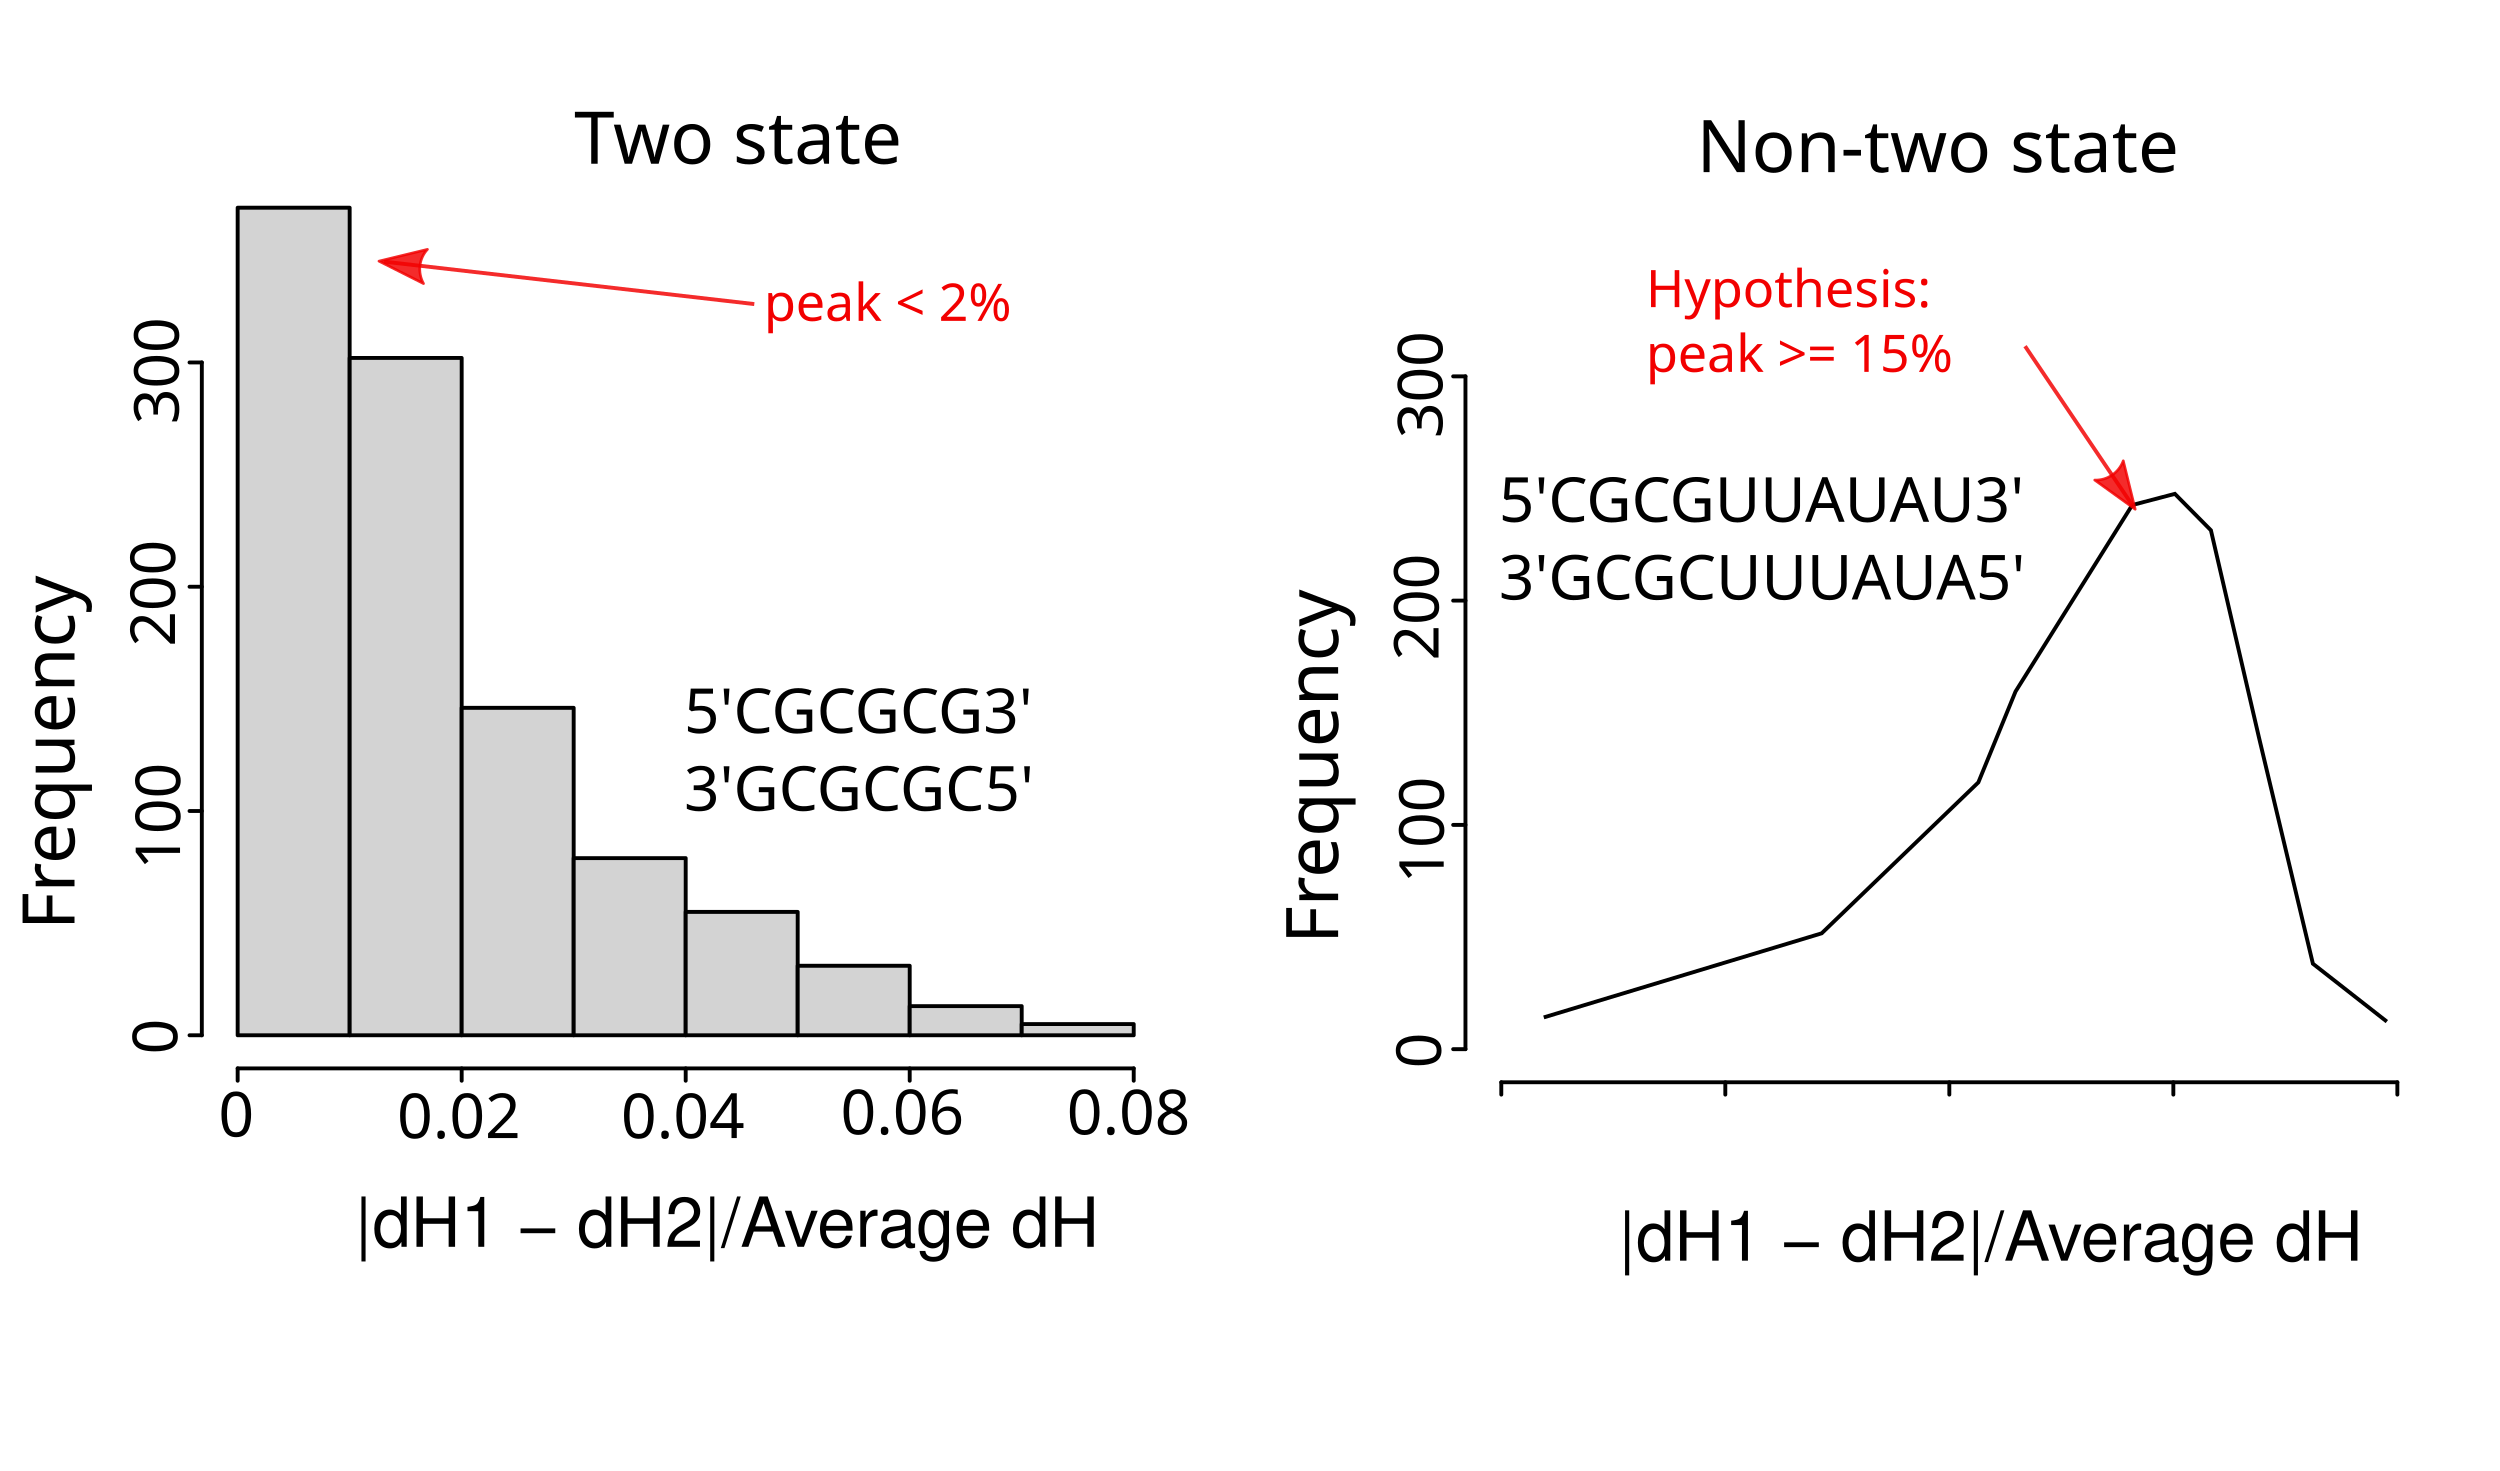
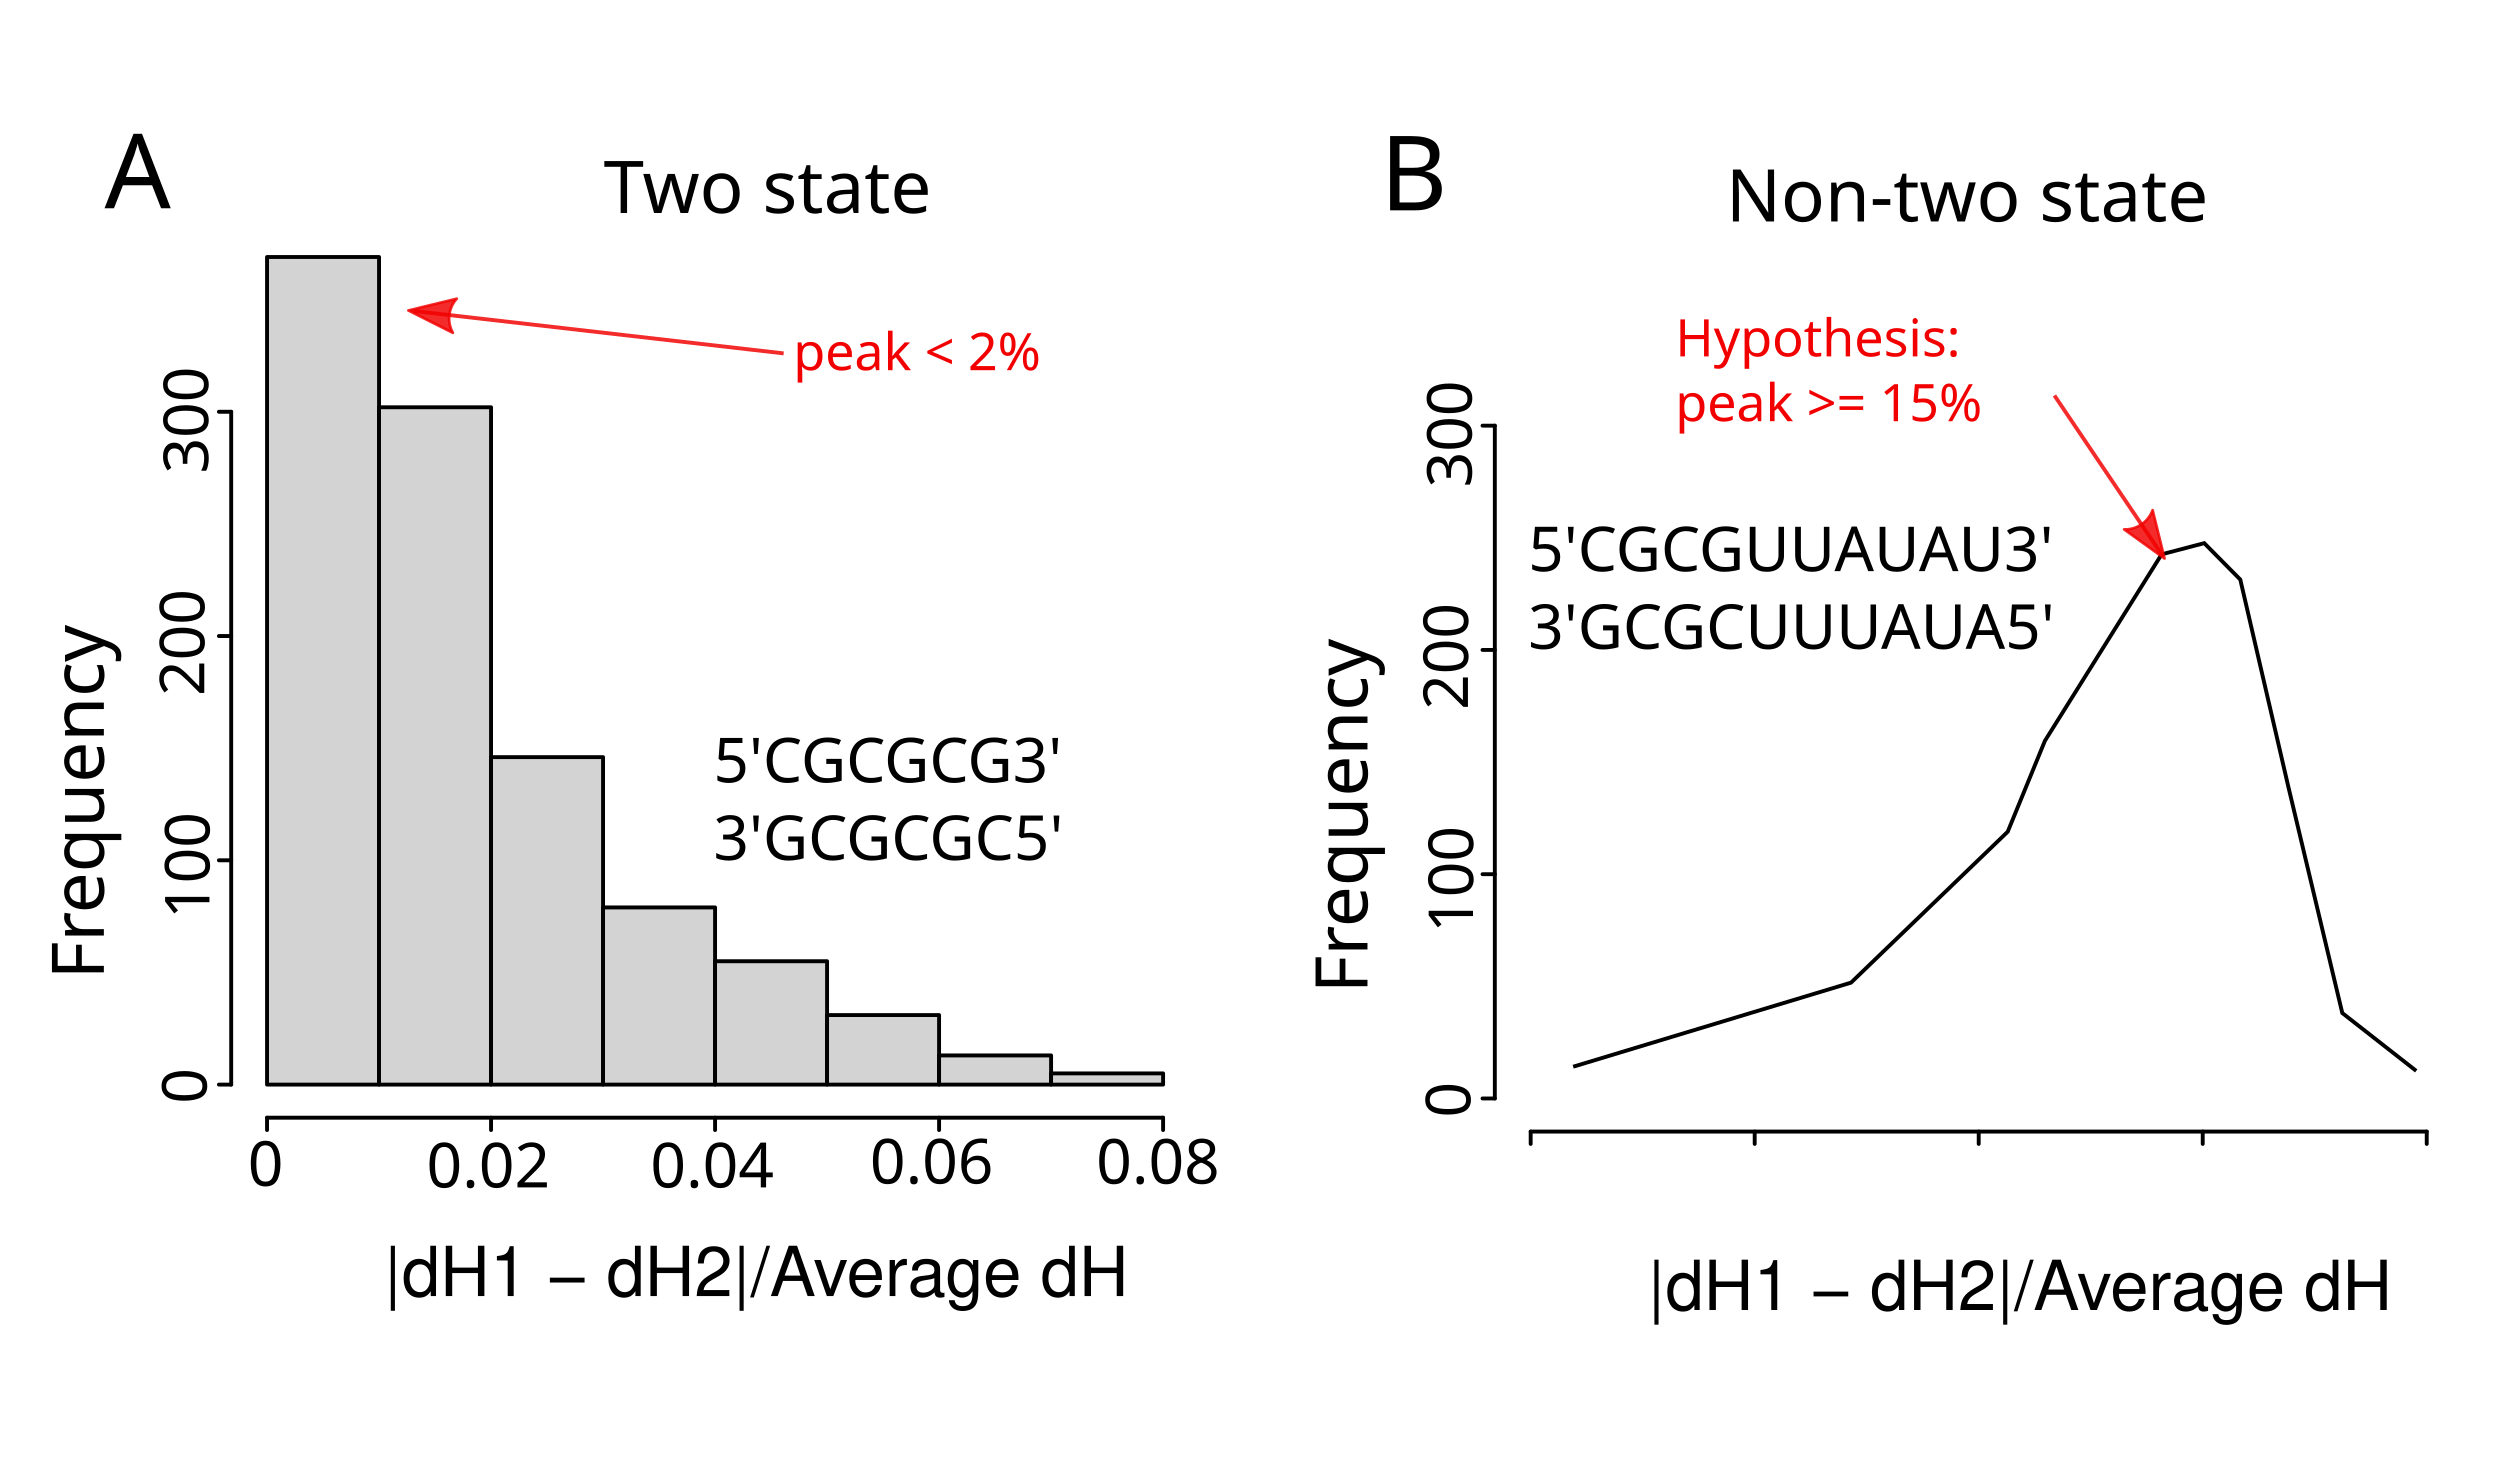
<svg xmlns="http://www.w3.org/2000/svg" width="170mm" height="100mm" viewBox="0 0 170 100" version="1.1" id="svg16370">
  <defs id="defs16367">
    <marker style="overflow:visible" id="Arrow2Lend" refX="0" refY="0" orient="auto">
      <path transform="matrix(-1.1,0,0,-1.1,-1.1,0)" d="M 8.719,4.034 -2.207,0.016 8.719,-4.002 c -1.745,2.372 -1.735,5.617 -6e-7,8.035 z" style="fill:context-stroke;fill-rule:evenodd;stroke:context-stroke;stroke-width:0.625;stroke-linejoin:round" id="path81097" />
    </marker>
    <rect x="-37.668" y="954.35" width="0" height="49.276" id="rect23391" />
    <clipPath clipPathUnits="userSpaceOnUse" id="clipPath3364">
      <path d="M 216,216 H 432 V 432 H 216 Z" id="path3362" />
    </clipPath>
    <marker style="overflow:visible" id="Arrow2Lend-6" refX="0" refY="0" orient="auto">
      <path transform="matrix(-1.1,0,0,-1.1,-1.1,0)" d="M 8.719,4.034 -2.207,0.016 8.719,-4.002 c -1.745,2.372 -1.735,5.617 -6e-7,8.035 z" style="fill:context-stroke;fill-rule:evenodd;stroke:context-stroke;stroke-width:0.625;stroke-linejoin:round" id="path81097-9" />
    </marker>
  </defs>
  <g id="layer1">
-     <text style="font-variant:normal;font-weight:normal;font-size:4.68px;font-family:Helvetica;-inkscape-font-specification:Helvetica;writing-mode:lr-tb;fill:#000000;fill-opacity:1;fill-rule:nonzero;stroke:none;stroke-width:0.78" id="text3372" x="24.108" y="84.782">
-       <tspan x="24.108 25.325 27.927 31.306 33.909 35.21 37.943 39.244 41.847 45.226 47.828 49.045 50.346 53.281 55.504 58.106 59.618 62.22 64.823 67.425 68.726 71.328" y="84.782" id="tspan3370" style="stroke-width:0.78">|dH1 − dH2|/Average dH</tspan>
+     <text style="font-variant:normal;font-weight:normal;font-size:4.68px;font-family:Helvetica;-inkscape-font-specification:Helvetica;writing-mode:lr-tb;fill:#000000;fill-opacity:1;fill-rule:nonzero;stroke:none;stroke-width:0.78" id="text3372" x="26.106" y="88.135">
+       <tspan x="26.106 27.322 29.925 33.304 35.906 37.207 39.941 41.242 43.844 47.223 49.826 51.043 52.344 55.278 57.502 60.104 61.616 64.218 66.82 69.422 70.724 73.326" y="88.135" id="tspan3370" style="stroke-width:0.78">|dH1 − dH2|/Average dH</tspan>
    </text>
-     <path d="M 16.161,72.65 H 77.093" style="fill:none;stroke:#000000;stroke-width:0.265;stroke-linecap:round;stroke-linejoin:round;stroke-miterlimit:10;stroke-dasharray:none;stroke-opacity:1" id="path3380" />
-     <path d="m 16.161,72.65 v 0.84" style="fill:none;stroke:#000000;stroke-width:0.265;stroke-linecap:round;stroke-linejoin:round;stroke-miterlimit:10;stroke-dasharray:none;stroke-opacity:1" id="path3382" />
-     <path d="m 31.394,72.65 v 0.84" style="fill:none;stroke:#000000;stroke-width:0.265;stroke-linecap:round;stroke-linejoin:round;stroke-miterlimit:10;stroke-dasharray:none;stroke-opacity:1" id="path3384" />
-     <path d="m 46.627,72.65 v 0.84" style="fill:none;stroke:#000000;stroke-width:0.265;stroke-linecap:round;stroke-linejoin:round;stroke-miterlimit:10;stroke-dasharray:none;stroke-opacity:1" id="path3386" />
-     <path d="m 61.86,72.65 v 0.84" style="fill:none;stroke:#000000;stroke-width:0.265;stroke-linecap:round;stroke-linejoin:round;stroke-miterlimit:10;stroke-dasharray:none;stroke-opacity:1" id="path3388" />
-     <path d="m 77.093,72.65 v 0.84" style="fill:none;stroke:#000000;stroke-width:0.265;stroke-linecap:round;stroke-linejoin:round;stroke-miterlimit:10;stroke-dasharray:none;stroke-opacity:1" id="path3390" />
-     <path d="M 13.724,70.399 V 24.647" style="fill:none;stroke:#000000;stroke-width:0.265;stroke-linecap:round;stroke-linejoin:round;stroke-miterlimit:10;stroke-dasharray:none;stroke-opacity:1" id="path3412" />
-     <path d="M 13.724,70.399 H 12.888" style="fill:none;stroke:#000000;stroke-width:0.265;stroke-linecap:round;stroke-linejoin:round;stroke-miterlimit:10;stroke-dasharray:none;stroke-opacity:1" id="path3414" />
-     <path d="M 13.724,55.148 H 12.888" style="fill:none;stroke:#000000;stroke-width:0.265;stroke-linecap:round;stroke-linejoin:round;stroke-miterlimit:10;stroke-dasharray:none;stroke-opacity:1" id="path3416" />
-     <path d="M 13.724,39.898 H 12.888" style="fill:none;stroke:#000000;stroke-width:0.265;stroke-linecap:round;stroke-linejoin:round;stroke-miterlimit:10;stroke-dasharray:none;stroke-opacity:1" id="path3418" />
-     <path d="M 13.724,24.647 H 12.888" style="fill:none;stroke:#000000;stroke-width:0.265;stroke-linecap:round;stroke-linejoin:round;stroke-miterlimit:10;stroke-dasharray:none;stroke-opacity:1" id="path3420" />
-     <path d="m 16.161,70.399 h 7.616 v -56.275 h -7.616 z" style="fill:#d3d3d3;fill-opacity:1;fill-rule:nonzero;stroke:#000000;stroke-width:0.265;stroke-linecap:round;stroke-linejoin:round;stroke-miterlimit:10;stroke-dasharray:none;stroke-opacity:1" id="path3446" />
-     <path d="m 23.778,70.399 h 7.616 v -46.059 h -7.616 z" style="fill:#d3d3d3;fill-opacity:1;fill-rule:nonzero;stroke:#000000;stroke-width:0.265;stroke-linecap:round;stroke-linejoin:round;stroke-miterlimit:10;stroke-dasharray:none;stroke-opacity:1" id="path3448" />
-     <path d="m 31.394,70.399 h 7.616 v -22.267 h -7.616 z" style="fill:#d3d3d3;fill-opacity:1;fill-rule:nonzero;stroke:#000000;stroke-width:0.265;stroke-linecap:round;stroke-linejoin:round;stroke-miterlimit:10;stroke-dasharray:none;stroke-opacity:1" id="path3450" />
-     <path d="m 39.011,70.399 h 7.616 v -12.047 h -7.616 z" style="fill:#d3d3d3;fill-opacity:1;fill-rule:nonzero;stroke:#000000;stroke-width:0.265;stroke-linecap:round;stroke-linejoin:round;stroke-miterlimit:10;stroke-dasharray:none;stroke-opacity:1" id="path3452" />
-     <path d="m 46.627,70.399 h 7.616 v -8.389 h -7.616 z" style="fill:#d3d3d3;fill-opacity:1;fill-rule:nonzero;stroke:#000000;stroke-width:0.265;stroke-linecap:round;stroke-linejoin:round;stroke-miterlimit:10;stroke-dasharray:none;stroke-opacity:1" id="path3454" />
-     <path d="m 54.244,70.399 h 7.616 v -4.727 h -7.616 z" style="fill:#d3d3d3;fill-opacity:1;fill-rule:nonzero;stroke:#000000;stroke-width:0.265;stroke-linecap:round;stroke-linejoin:round;stroke-miterlimit:10;stroke-dasharray:none;stroke-opacity:1" id="path3456" />
-     <path d="m 61.86,70.399 h 7.616 v -1.983 h -7.616 z" style="fill:#d3d3d3;fill-opacity:1;fill-rule:nonzero;stroke:#000000;stroke-width:0.265;stroke-linecap:round;stroke-linejoin:round;stroke-miterlimit:10;stroke-dasharray:none;stroke-opacity:1" id="path3458" />
-     <path d="m 69.477,70.399 h 7.616 v -0.762 h -7.616 z" style="fill:#d3d3d3;fill-opacity:1;fill-rule:nonzero;stroke:#000000;stroke-width:0.265;stroke-linecap:round;stroke-linejoin:round;stroke-miterlimit:10;stroke-dasharray:none;stroke-opacity:1" id="path3460" />
-     <text xml:space="preserve" style="font-size:4.939px;line-height:1.25;font-family:sans-serif;-inkscape-font-specification:'sans-serif, Normal';letter-spacing:0px;word-spacing:0px;writing-mode:lr-tb;stroke-width:0.265" x="-63.249" y="5.064" id="text20791" transform="rotate(-90)">
-       <tspan id="tspan20789" style="font-size:4.939px;stroke-width:0.265" x="-63.249" y="5.064">Frequency</tspan>
+     <path d="M 18.159,76.003 H 79.091" style="fill:none;stroke:#000000;stroke-width:0.265;stroke-linecap:round;stroke-linejoin:round;stroke-miterlimit:10;stroke-dasharray:none;stroke-opacity:1" id="path3380" />
+     <path d="m 18.159,76.003 v 0.84" style="fill:none;stroke:#000000;stroke-width:0.265;stroke-linecap:round;stroke-linejoin:round;stroke-miterlimit:10;stroke-dasharray:none;stroke-opacity:1" id="path3382" />
+     <path d="m 33.392,76.003 v 0.84" style="fill:none;stroke:#000000;stroke-width:0.265;stroke-linecap:round;stroke-linejoin:round;stroke-miterlimit:10;stroke-dasharray:none;stroke-opacity:1" id="path3384" />
+     <path d="m 48.625,76.003 v 0.84" style="fill:none;stroke:#000000;stroke-width:0.265;stroke-linecap:round;stroke-linejoin:round;stroke-miterlimit:10;stroke-dasharray:none;stroke-opacity:1" id="path3386" />
+     <path d="m 63.858,76.003 v 0.84" style="fill:none;stroke:#000000;stroke-width:0.265;stroke-linecap:round;stroke-linejoin:round;stroke-miterlimit:10;stroke-dasharray:none;stroke-opacity:1" id="path3388" />
+     <path d="m 79.091,76.003 v 0.84" style="fill:none;stroke:#000000;stroke-width:0.265;stroke-linecap:round;stroke-linejoin:round;stroke-miterlimit:10;stroke-dasharray:none;stroke-opacity:1" id="path3390" />
+     <path d="M 15.721,73.752 V 28" style="fill:none;stroke:#000000;stroke-width:0.265;stroke-linecap:round;stroke-linejoin:round;stroke-miterlimit:10;stroke-dasharray:none;stroke-opacity:1" id="path3412" />
+     <path d="M 15.721,73.752 H 14.885" style="fill:none;stroke:#000000;stroke-width:0.265;stroke-linecap:round;stroke-linejoin:round;stroke-miterlimit:10;stroke-dasharray:none;stroke-opacity:1" id="path3414" />
+     <path d="M 15.721,58.501 H 14.885" style="fill:none;stroke:#000000;stroke-width:0.265;stroke-linecap:round;stroke-linejoin:round;stroke-miterlimit:10;stroke-dasharray:none;stroke-opacity:1" id="path3416" />
+     <path d="M 15.721,43.251 H 14.885" style="fill:none;stroke:#000000;stroke-width:0.265;stroke-linecap:round;stroke-linejoin:round;stroke-miterlimit:10;stroke-dasharray:none;stroke-opacity:1" id="path3418" />
+     <path d="M 15.721,28 H 14.885" style="fill:none;stroke:#000000;stroke-width:0.265;stroke-linecap:round;stroke-linejoin:round;stroke-miterlimit:10;stroke-dasharray:none;stroke-opacity:1" id="path3420" />
+     <path d="m 18.159,73.752 h 7.616 V 17.477 h -7.616 z" style="fill:#d3d3d3;fill-opacity:1;fill-rule:nonzero;stroke:#000000;stroke-width:0.265;stroke-linecap:round;stroke-linejoin:round;stroke-miterlimit:10;stroke-dasharray:none;stroke-opacity:1" id="path3446" />
+     <path d="m 25.775,73.752 h 7.616 V 27.693 h -7.616 z" style="fill:#d3d3d3;fill-opacity:1;fill-rule:nonzero;stroke:#000000;stroke-width:0.265;stroke-linecap:round;stroke-linejoin:round;stroke-miterlimit:10;stroke-dasharray:none;stroke-opacity:1" id="path3448" />
+     <path d="m 33.392,73.752 h 7.616 V 51.485 h -7.616 z" style="fill:#d3d3d3;fill-opacity:1;fill-rule:nonzero;stroke:#000000;stroke-width:0.265;stroke-linecap:round;stroke-linejoin:round;stroke-miterlimit:10;stroke-dasharray:none;stroke-opacity:1" id="path3450" />
+     <path d="M 41.008,73.752 H 48.625 V 61.705 h -7.616 z" style="fill:#d3d3d3;fill-opacity:1;fill-rule:nonzero;stroke:#000000;stroke-width:0.265;stroke-linecap:round;stroke-linejoin:round;stroke-miterlimit:10;stroke-dasharray:none;stroke-opacity:1" id="path3452" />
+     <path d="m 48.625,73.752 h 7.616 V 65.363 H 48.625 Z" style="fill:#d3d3d3;fill-opacity:1;fill-rule:nonzero;stroke:#000000;stroke-width:0.265;stroke-linecap:round;stroke-linejoin:round;stroke-miterlimit:10;stroke-dasharray:none;stroke-opacity:1" id="path3454" />
+     <path d="m 56.241,73.752 h 7.616 v -4.727 h -7.616 z" style="fill:#d3d3d3;fill-opacity:1;fill-rule:nonzero;stroke:#000000;stroke-width:0.265;stroke-linecap:round;stroke-linejoin:round;stroke-miterlimit:10;stroke-dasharray:none;stroke-opacity:1" id="path3456" />
+     <path d="m 63.858,73.752 h 7.616 v -1.983 h -7.616 z" style="fill:#d3d3d3;fill-opacity:1;fill-rule:nonzero;stroke:#000000;stroke-width:0.265;stroke-linecap:round;stroke-linejoin:round;stroke-miterlimit:10;stroke-dasharray:none;stroke-opacity:1" id="path3458" />
+     <path d="m 71.474,73.752 h 7.616 v -0.762 h -7.616 z" style="fill:#d3d3d3;fill-opacity:1;fill-rule:nonzero;stroke:#000000;stroke-width:0.265;stroke-linecap:round;stroke-linejoin:round;stroke-miterlimit:10;stroke-dasharray:none;stroke-opacity:1" id="path3460" />
+     <text xml:space="preserve" style="font-size:4.939px;line-height:1.25;font-family:sans-serif;-inkscape-font-specification:'sans-serif, Normal';letter-spacing:0px;word-spacing:0px;writing-mode:lr-tb;stroke-width:0.265" x="-66.602" y="7.062" id="text20791" transform="rotate(-90)">
+       <tspan id="tspan20789" style="font-size:4.939px;stroke-width:0.265" x="-66.602" y="7.062">Frequency</tspan>
    </text>
    <text xml:space="preserve" transform="scale(0.2645833)" id="text23389" style="font-size:5.333px;line-height:1.25;font-family:sans-serif;-inkscape-font-specification:'sans-serif, Normal';letter-spacing:0px;word-spacing:0px;writing-mode:lr-tb;white-space:pre;shape-inside:url(#rect23391)" />
-     <text xml:space="preserve" style="font-size:4.233px;line-height:1.25;font-family:sans-serif;-inkscape-font-specification:'sans-serif, Normal';letter-spacing:0px;word-spacing:0px;writing-mode:lr-tb;stroke-width:0.265" x="-71.696" y="12.049" id="text29938" transform="rotate(-90)">
-       <tspan id="tspan29936" style="font-size:4.233px;stroke-width:0.265" x="-71.696" y="12.049">0</tspan>
+     <text xml:space="preserve" style="font-size:4.233px;line-height:1.25;font-family:sans-serif;-inkscape-font-specification:'sans-serif, Normal';letter-spacing:0px;word-spacing:0px;writing-mode:lr-tb;stroke-width:0.265" x="-75.049" y="14.046" id="text29938" transform="rotate(-90)">
+       <tspan id="tspan29936" style="font-size:4.233px;stroke-width:0.265" x="-75.049" y="14.046">0</tspan>
    </text>
-     <text xml:space="preserve" style="font-size:4.233px;line-height:1.25;font-family:sans-serif;-inkscape-font-specification:'sans-serif, Normal';letter-spacing:0px;word-spacing:0px;writing-mode:lr-tb;stroke-width:0.265" x="14.855" y="77.28" id="text29938-6">
-       <tspan id="tspan29936-2" style="font-size:4.233px;stroke-width:0.265" x="14.855" y="77.28">0</tspan>
+     <text xml:space="preserve" style="font-size:4.233px;line-height:1.25;font-family:sans-serif;-inkscape-font-specification:'sans-serif, Normal';letter-spacing:0px;word-spacing:0px;writing-mode:lr-tb;stroke-width:0.265" x="16.852" y="80.633" id="text29938-6">
+       <tspan id="tspan29936-2" style="font-size:4.233px;stroke-width:0.265" x="16.852" y="80.633">0</tspan>
    </text>
-     <text xml:space="preserve" style="font-size:4.233px;line-height:1.25;font-family:sans-serif;-inkscape-font-specification:'sans-serif, Normal';letter-spacing:0px;word-spacing:0px;writing-mode:lr-tb;stroke-width:0.265" x="27.004" y="77.392" id="text29938-6-9">
-       <tspan id="tspan29936-2-1" style="font-size:4.233px;stroke-width:0.265" x="27.004" y="77.392">0.02</tspan>
+     <text xml:space="preserve" style="font-size:4.233px;line-height:1.25;font-family:sans-serif;-inkscape-font-specification:'sans-serif, Normal';letter-spacing:0px;word-spacing:0px;writing-mode:lr-tb;stroke-width:0.265" x="29.002" y="80.745" id="text29938-6-9">
+       <tspan id="tspan29936-2-1" style="font-size:4.233px;stroke-width:0.265" x="29.002" y="80.745">0.02</tspan>
    </text>
-     <text xml:space="preserve" style="font-size:4.233px;line-height:1.25;font-family:sans-serif;-inkscape-font-specification:'sans-serif, Normal';letter-spacing:0px;word-spacing:0px;writing-mode:lr-tb;stroke-width:0.265" x="42.23" y="77.391" id="text29938-6-9-2">
-       <tspan id="tspan29936-2-1-7" style="font-size:4.233px;stroke-width:0.265" x="42.23" y="77.391">0.04</tspan>
+     <text xml:space="preserve" style="font-size:4.233px;line-height:1.25;font-family:sans-serif;-inkscape-font-specification:'sans-serif, Normal';letter-spacing:0px;word-spacing:0px;writing-mode:lr-tb;stroke-width:0.265" x="44.228" y="80.744" id="text29938-6-9-2">
+       <tspan id="tspan29936-2-1-7" style="font-size:4.233px;stroke-width:0.265" x="44.228" y="80.744">0.04</tspan>
    </text>
-     <text xml:space="preserve" style="font-size:4.233px;line-height:1.25;font-family:sans-serif;-inkscape-font-specification:'sans-serif, Normal';letter-spacing:0px;word-spacing:0px;writing-mode:lr-tb;stroke-width:0.265" x="-59.135" y="12.241" id="text29938-3" transform="rotate(-90)">
-       <tspan id="tspan29936-6" style="font-size:4.233px;stroke-width:0.265" x="-59.135" y="12.241">100</tspan>
+     <text xml:space="preserve" style="font-size:4.233px;line-height:1.25;font-family:sans-serif;-inkscape-font-specification:'sans-serif, Normal';letter-spacing:0px;word-spacing:0px;writing-mode:lr-tb;stroke-width:0.265" x="-62.488" y="14.239" id="text29938-3" transform="rotate(-90)">
+       <tspan id="tspan29936-6" style="font-size:4.233px;stroke-width:0.265" x="-62.488" y="14.239">100</tspan>
    </text>
-     <text xml:space="preserve" style="font-size:4.233px;line-height:1.25;font-family:sans-serif;-inkscape-font-specification:'sans-serif, Normal';letter-spacing:0px;word-spacing:0px;writing-mode:lr-tb;stroke-width:0.265" x="-43.972" y="11.896" id="text29938-3-7" transform="rotate(-90)">
-       <tspan id="tspan29936-6-5" style="font-size:4.233px;stroke-width:0.265" x="-43.972" y="11.896">200</tspan>
+     <text xml:space="preserve" style="font-size:4.233px;line-height:1.25;font-family:sans-serif;-inkscape-font-specification:'sans-serif, Normal';letter-spacing:0px;word-spacing:0px;writing-mode:lr-tb;stroke-width:0.265" x="-47.325" y="13.893" id="text29938-3-7" transform="rotate(-90)">
+       <tspan id="tspan29936-6-5" style="font-size:4.233px;stroke-width:0.265" x="-47.325" y="13.893">200</tspan>
    </text>
-     <text xml:space="preserve" style="font-size:4.233px;line-height:1.25;font-family:sans-serif;-inkscape-font-specification:'sans-serif, Normal';letter-spacing:0px;word-spacing:0px;writing-mode:lr-tb;stroke-width:0.265" x="-28.844" y="12.15" id="text29938-3-7-3" transform="rotate(-90)">
-       <tspan id="tspan29936-6-5-5" style="font-size:4.233px;stroke-width:0.265" x="-28.844" y="12.15">300</tspan>
+     <text xml:space="preserve" style="font-size:4.233px;line-height:1.25;font-family:sans-serif;-inkscape-font-specification:'sans-serif, Normal';letter-spacing:0px;word-spacing:0px;writing-mode:lr-tb;stroke-width:0.265" x="-32.197" y="14.147" id="text29938-3-7-3" transform="rotate(-90)">
+       <tspan id="tspan29936-6-5-5" style="font-size:4.233px;stroke-width:0.265" x="-32.197" y="14.147">300</tspan>
    </text>
-     <text xml:space="preserve" style="font-size:4.233px;line-height:1.25;font-family:sans-serif;-inkscape-font-specification:'sans-serif, Normal';letter-spacing:0px;word-spacing:0px;writing-mode:lr-tb;stroke-width:0.265" x="57.16" y="77.122" id="text29938-6-9-2-0">
-       <tspan id="tspan29936-2-1-7-9" style="font-size:4.233px;stroke-width:0.265" x="57.16" y="77.122">0.06</tspan>
+     <text xml:space="preserve" style="font-size:4.233px;line-height:1.25;font-family:sans-serif;-inkscape-font-specification:'sans-serif, Normal';letter-spacing:0px;word-spacing:0px;writing-mode:lr-tb;stroke-width:0.265" x="59.158" y="80.475" id="text29938-6-9-2-0">
+       <tspan id="tspan29936-2-1-7-9" style="font-size:4.233px;stroke-width:0.265" x="59.158" y="80.475">0.06</tspan>
    </text>
-     <text xml:space="preserve" style="font-size:4.233px;line-height:1.25;font-family:sans-serif;-inkscape-font-specification:'sans-serif, Normal';letter-spacing:0px;word-spacing:0px;writing-mode:lr-tb;stroke-width:0.265" x="72.546" y="77.13" id="text29938-6-9-2-0-3">
-       <tspan id="tspan29936-2-1-7-9-6" style="font-size:4.233px;stroke-width:0.265" x="72.546" y="77.13">0.08</tspan>
+     <text xml:space="preserve" style="font-size:4.233px;line-height:1.25;font-family:sans-serif;-inkscape-font-specification:'sans-serif, Normal';letter-spacing:0px;word-spacing:0px;writing-mode:lr-tb;stroke-width:0.265" x="74.544" y="80.483" id="text29938-6-9-2-0-3">
+       <tspan id="tspan29936-2-1-7-9-6" style="font-size:4.233px;stroke-width:0.265" x="74.544" y="80.483">0.08</tspan>
    </text>
-     <text xml:space="preserve" style="font-size:4.224px;line-height:1.25;font-family:sans-serif;-inkscape-font-specification:'sans-serif, Normal';letter-spacing:0px;word-spacing:0px;writing-mode:lr-tb;stroke-width:0.792" x="46.517" y="49.84" id="text60878">
-       <tspan id="tspan60876" style="stroke-width:0.792" x="46.517" y="49.84">5'CGCGCG3'</tspan>
-       <tspan style="stroke-width:0.792" x="46.517" y="55.12" id="tspan72042">3'GCGCGC5'</tspan>
+     <text xml:space="preserve" style="font-size:4.224px;line-height:1.25;font-family:sans-serif;-inkscape-font-specification:'sans-serif, Normal';letter-spacing:0px;word-spacing:0px;writing-mode:lr-tb;stroke-width:0.792" x="48.515" y="53.193" id="text60878">
+       <tspan id="tspan60876" style="stroke-width:0.792" x="48.515" y="53.193">5'CGCGCG3'</tspan>
+       <tspan style="stroke-width:0.792" x="48.515" y="58.473" id="tspan72042">3'GCGCGC5'</tspan>
    </text>
-     <text style="font-variant:normal;font-weight:normal;font-size:4.68px;font-family:Helvetica;-inkscape-font-specification:Helvetica;writing-mode:lr-tb;fill:#000000;fill-opacity:1;fill-rule:nonzero;stroke:none;stroke-width:0.78" id="text3372-0" x="110.035" y="85.726">
-       <tspan x="110.035 111.252 113.854 117.233 119.836 121.137 123.87 125.171 127.774 131.153 133.755 134.972 136.273 139.208 141.431 144.033 145.545 148.147 150.75 153.352 154.653 157.255" y="85.726" id="tspan3370-6" style="stroke-width:0.78">|dH1 − dH2|/Average dH</tspan>
+     <text style="font-variant:normal;font-weight:normal;font-size:4.68px;font-family:Helvetica;-inkscape-font-specification:Helvetica;writing-mode:lr-tb;fill:#000000;fill-opacity:1;fill-rule:nonzero;stroke:none;stroke-width:0.78" id="text3372-0" x="112.033" y="89.079">
+       <tspan x="112.033 113.249 115.852 119.231 121.833 123.134 125.868 127.169 129.771 133.15 135.753 136.97 138.271 141.205 143.429 146.031 147.543 150.145 152.747 155.35 156.651 159.253" y="89.079" id="tspan3370-6" style="stroke-width:0.78">|dH1 − dH2|/Average dH</tspan>
    </text>
-     <path d="m 102.088,73.594 h 60.932" style="fill:none;stroke:#000000;stroke-width:0.265;stroke-linecap:round;stroke-linejoin:round;stroke-miterlimit:10;stroke-dasharray:none;stroke-opacity:1" id="path3380-2" />
-     <path d="m 102.088,73.594 v 0.84" style="fill:none;stroke:#000000;stroke-width:0.265;stroke-linecap:round;stroke-linejoin:round;stroke-miterlimit:10;stroke-dasharray:none;stroke-opacity:1" id="path3382-6" />
-     <path d="m 117.321,73.594 v 0.84" style="fill:none;stroke:#000000;stroke-width:0.265;stroke-linecap:round;stroke-linejoin:round;stroke-miterlimit:10;stroke-dasharray:none;stroke-opacity:1" id="path3384-1" />
-     <path d="m 132.554,73.594 v 0.84" style="fill:none;stroke:#000000;stroke-width:0.265;stroke-linecap:round;stroke-linejoin:round;stroke-miterlimit:10;stroke-dasharray:none;stroke-opacity:1" id="path3386-8" />
-     <path d="m 147.787,73.594 v 0.84" style="fill:none;stroke:#000000;stroke-width:0.265;stroke-linecap:round;stroke-linejoin:round;stroke-miterlimit:10;stroke-dasharray:none;stroke-opacity:1" id="path3388-7" />
-     <path d="m 163.02,73.594 v 0.84" style="fill:none;stroke:#000000;stroke-width:0.265;stroke-linecap:round;stroke-linejoin:round;stroke-miterlimit:10;stroke-dasharray:none;stroke-opacity:1" id="path3390-9" />
-     <path d="M 99.651,71.343 V 25.592" style="fill:none;stroke:#000000;stroke-width:0.265;stroke-linecap:round;stroke-linejoin:round;stroke-miterlimit:10;stroke-dasharray:none;stroke-opacity:1" id="path3412-2" />
-     <path d="m 99.651,71.343 h -0.836" style="fill:none;stroke:#000000;stroke-width:0.265;stroke-linecap:round;stroke-linejoin:round;stroke-miterlimit:10;stroke-dasharray:none;stroke-opacity:1" id="path3414-0" />
-     <path d="m 99.651,56.093 h -0.836" style="fill:none;stroke:#000000;stroke-width:0.265;stroke-linecap:round;stroke-linejoin:round;stroke-miterlimit:10;stroke-dasharray:none;stroke-opacity:1" id="path3416-2" />
-     <path d="m 99.651,40.842 h -0.836" style="fill:none;stroke:#000000;stroke-width:0.265;stroke-linecap:round;stroke-linejoin:round;stroke-miterlimit:10;stroke-dasharray:none;stroke-opacity:1" id="path3418-3" />
-     <path d="m 99.651,25.592 h -0.836" style="fill:none;stroke:#000000;stroke-width:0.265;stroke-linecap:round;stroke-linejoin:round;stroke-miterlimit:10;stroke-dasharray:none;stroke-opacity:1" id="path3420-7" />
-     <text xml:space="preserve" style="font-size:4.939px;line-height:1.25;font-family:sans-serif;-inkscape-font-specification:'sans-serif, Normal';letter-spacing:0px;word-spacing:0px;writing-mode:lr-tb;stroke-width:0.265" x="-64.193" y="90.991" id="text20791-6" transform="rotate(-90)">
-       <tspan id="tspan20789-1" style="font-size:4.939px;stroke-width:0.265" x="-64.193" y="90.991">Frequency</tspan>
+     <path d="m 104.086,76.947 h 60.932" style="fill:none;stroke:#000000;stroke-width:0.265;stroke-linecap:round;stroke-linejoin:round;stroke-miterlimit:10;stroke-dasharray:none;stroke-opacity:1" id="path3380-2" />
+     <path d="m 104.086,76.947 v 0.84" style="fill:none;stroke:#000000;stroke-width:0.265;stroke-linecap:round;stroke-linejoin:round;stroke-miterlimit:10;stroke-dasharray:none;stroke-opacity:1" id="path3382-6" />
+     <path d="m 119.319,76.947 v 0.84" style="fill:none;stroke:#000000;stroke-width:0.265;stroke-linecap:round;stroke-linejoin:round;stroke-miterlimit:10;stroke-dasharray:none;stroke-opacity:1" id="path3384-1" />
+     <path d="m 134.552,76.947 v 0.84" style="fill:none;stroke:#000000;stroke-width:0.265;stroke-linecap:round;stroke-linejoin:round;stroke-miterlimit:10;stroke-dasharray:none;stroke-opacity:1" id="path3386-8" />
+     <path d="m 149.785,76.947 v 0.84" style="fill:none;stroke:#000000;stroke-width:0.265;stroke-linecap:round;stroke-linejoin:round;stroke-miterlimit:10;stroke-dasharray:none;stroke-opacity:1" id="path3388-7" />
+     <path d="m 165.018,76.947 v 0.84" style="fill:none;stroke:#000000;stroke-width:0.265;stroke-linecap:round;stroke-linejoin:round;stroke-miterlimit:10;stroke-dasharray:none;stroke-opacity:1" id="path3390-9" />
+     <path d="M 101.648,74.696 V 28.945" style="fill:none;stroke:#000000;stroke-width:0.265;stroke-linecap:round;stroke-linejoin:round;stroke-miterlimit:10;stroke-dasharray:none;stroke-opacity:1" id="path3412-2" />
+     <path d="m 101.648,74.696 h -0.836" style="fill:none;stroke:#000000;stroke-width:0.265;stroke-linecap:round;stroke-linejoin:round;stroke-miterlimit:10;stroke-dasharray:none;stroke-opacity:1" id="path3414-0" />
+     <path d="m 101.648,59.446 h -0.836" style="fill:none;stroke:#000000;stroke-width:0.265;stroke-linecap:round;stroke-linejoin:round;stroke-miterlimit:10;stroke-dasharray:none;stroke-opacity:1" id="path3416-2" />
+     <path d="m 101.648,44.195 h -0.836" style="fill:none;stroke:#000000;stroke-width:0.265;stroke-linecap:round;stroke-linejoin:round;stroke-miterlimit:10;stroke-dasharray:none;stroke-opacity:1" id="path3418-3" />
+     <path d="m 101.648,28.945 h -0.836" style="fill:none;stroke:#000000;stroke-width:0.265;stroke-linecap:round;stroke-linejoin:round;stroke-miterlimit:10;stroke-dasharray:none;stroke-opacity:1" id="path3420-7" />
+     <text xml:space="preserve" style="font-size:4.939px;line-height:1.25;font-family:sans-serif;-inkscape-font-specification:'sans-serif, Normal';letter-spacing:0px;word-spacing:0px;writing-mode:lr-tb;stroke-width:0.265" x="-67.546" y="92.989" id="text20791-6" transform="rotate(-90)">
+       <tspan id="tspan20789-1" style="font-size:4.939px;stroke-width:0.265" x="-67.546" y="92.989">Frequency</tspan>
    </text>
-     <text xml:space="preserve" style="font-size:4.233px;line-height:1.25;font-family:sans-serif;-inkscape-font-specification:'sans-serif, Normal';letter-spacing:0px;word-spacing:0px;writing-mode:lr-tb;stroke-width:0.265" x="-72.64" y="97.976" id="text29938-2" transform="rotate(-90)">
-       <tspan id="tspan29936-9" style="font-size:4.233px;stroke-width:0.265" x="-72.64" y="97.976">0</tspan>
+     <text xml:space="preserve" style="font-size:4.233px;line-height:1.25;font-family:sans-serif;-inkscape-font-specification:'sans-serif, Normal';letter-spacing:0px;word-spacing:0px;writing-mode:lr-tb;stroke-width:0.265" x="-75.993" y="99.974" id="text29938-2" transform="rotate(-90)">
+       <tspan id="tspan29936-9" style="font-size:4.233px;stroke-width:0.265" x="-75.993" y="99.974">0</tspan>
    </text>
-     <text xml:space="preserve" style="font-size:4.233px;line-height:1.25;font-family:sans-serif;-inkscape-font-specification:'sans-serif, Normal';letter-spacing:0px;word-spacing:0px;writing-mode:lr-tb;stroke-width:0.265" x="-60.08" y="98.168" id="text29938-3-0" transform="rotate(-90)">
-       <tspan id="tspan29936-6-3" style="font-size:4.233px;stroke-width:0.265" x="-60.08" y="98.168">100</tspan>
+     <text xml:space="preserve" style="font-size:4.233px;line-height:1.25;font-family:sans-serif;-inkscape-font-specification:'sans-serif, Normal';letter-spacing:0px;word-spacing:0px;writing-mode:lr-tb;stroke-width:0.265" x="-63.433" y="100.166" id="text29938-3-0" transform="rotate(-90)">
+       <tspan id="tspan29936-6-3" style="font-size:4.233px;stroke-width:0.265" x="-63.433" y="100.166">100</tspan>
    </text>
-     <text xml:space="preserve" style="font-size:4.233px;line-height:1.25;font-family:sans-serif;-inkscape-font-specification:'sans-serif, Normal';letter-spacing:0px;word-spacing:0px;writing-mode:lr-tb;stroke-width:0.265" x="-44.916" y="97.823" id="text29938-3-7-6" transform="rotate(-90)">
-       <tspan id="tspan29936-6-5-1" style="font-size:4.233px;stroke-width:0.265" x="-44.916" y="97.823">200</tspan>
+     <text xml:space="preserve" style="font-size:4.233px;line-height:1.25;font-family:sans-serif;-inkscape-font-specification:'sans-serif, Normal';letter-spacing:0px;word-spacing:0px;writing-mode:lr-tb;stroke-width:0.265" x="-48.269" y="99.82" id="text29938-3-7-6" transform="rotate(-90)">
+       <tspan id="tspan29936-6-5-1" style="font-size:4.233px;stroke-width:0.265" x="-48.269" y="99.82">200</tspan>
    </text>
-     <text xml:space="preserve" style="font-size:4.233px;line-height:1.25;font-family:sans-serif;-inkscape-font-specification:'sans-serif, Normal';letter-spacing:0px;word-spacing:0px;writing-mode:lr-tb;stroke-width:0.265" x="-29.788" y="98.077" id="text29938-3-7-3-0" transform="rotate(-90)">
-       <tspan id="tspan29936-6-5-5-6" style="font-size:4.233px;stroke-width:0.265" x="-29.788" y="98.077">300</tspan>
+     <text xml:space="preserve" style="font-size:4.233px;line-height:1.25;font-family:sans-serif;-inkscape-font-specification:'sans-serif, Normal';letter-spacing:0px;word-spacing:0px;writing-mode:lr-tb;stroke-width:0.265" x="-33.141" y="100.074" id="text29938-3-7-3-0" transform="rotate(-90)">
+       <tspan id="tspan29936-6-5-5-6" style="font-size:4.233px;stroke-width:0.265" x="-33.141" y="100.074">300</tspan>
    </text>
-     <text xml:space="preserve" style="font-size:4.224px;line-height:1.25;font-family:sans-serif;-inkscape-font-specification:'sans-serif, Normal';letter-spacing:0px;word-spacing:0px;writing-mode:lr-tb;stroke-width:0.792" x="101.924" y="35.481" id="text60878-5">
-       <tspan id="tspan60876-5" style="stroke-width:0.792" x="101.924" y="35.481">5'CGCGUUAUAU3'</tspan>
-       <tspan style="stroke-width:0.792" x="101.924" y="40.762" id="tspan72042-4">3'GCGCUUUAUA5'</tspan>
+     <text xml:space="preserve" style="font-size:4.224px;line-height:1.25;font-family:sans-serif;-inkscape-font-specification:'sans-serif, Normal';letter-spacing:0px;word-spacing:0px;writing-mode:lr-tb;stroke-width:0.792" x="103.922" y="38.834" id="text60878-5">
+       <tspan id="tspan60876-5" style="stroke-width:0.792" x="103.922" y="38.834">5'CGCGUUAUAU3'</tspan>
+       <tspan style="stroke-width:0.792" x="103.922" y="44.115" id="tspan72042-4">3'GCGCUUUAUA5'</tspan>
    </text>
-     <path style="fill:none;stroke:#000000;stroke-width:0.265px;stroke-linecap:butt;stroke-linejoin:miter;stroke-opacity:1" d="m 104.976,69.183 18.898,-5.718 10.653,-10.262 2.53,-6.181 7.936,-12.68 2.897,-0.761 2.452,2.478 3.263,14.07 3.673,15.404 5.027,3.935" id="path80045" />
-     <path style="fill:none;stroke:#f20000;stroke-width:0.265px;stroke-linecap:butt;stroke-linejoin:miter;stroke-opacity:0.831;marker-end:url(#Arrow2Lend)" d="m 137.703,23.54 7.29,10.8" id="path80179" />
-     <path style="fill:none;stroke:#f20000;stroke-width:0.265px;stroke-linecap:butt;stroke-linejoin:miter;stroke-opacity:0.831;marker-end:url(#Arrow2Lend-6)" d="M 51.292,20.678 26.119,17.793" id="path80179-3" />
-     <text xml:space="preserve" style="font-size:3.528px;line-height:1.25;font-family:sans-serif;-inkscape-font-specification:'sans-serif, Normal';letter-spacing:0px;word-spacing:0px;writing-mode:lr-tb;fill:#f20000;fill-opacity:1;stroke-width:0.265" x="111.924" y="20.879" id="text83404">
-       <tspan id="tspan83402" style="font-size:3.528px;fill:#f20000;fill-opacity:1;stroke-width:0.265" x="111.924" y="20.879">Hypothesis:</tspan>
-       <tspan style="font-size:3.528px;fill:#f20000;fill-opacity:1;stroke-width:0.265" x="111.924" y="25.289" id="tspan91132">peak &gt;= 15%</tspan>
+     <path style="fill:none;stroke:#000000;stroke-width:0.265px;stroke-linecap:butt;stroke-linejoin:miter;stroke-opacity:1" d="m 106.974,72.536 18.898,-5.718 10.653,-10.262 2.53,-6.181 7.936,-12.68 2.897,-0.761 2.452,2.478 3.263,14.07 3.673,15.404 5.027,3.935" id="path80045" />
+     <path style="fill:none;stroke:#f20000;stroke-width:0.265px;stroke-linecap:butt;stroke-linejoin:miter;stroke-opacity:0.831;marker-end:url(#Arrow2Lend)" d="m 139.7,26.893 7.29,10.8" id="path80179" />
+     <path style="fill:none;stroke:#f20000;stroke-width:0.265px;stroke-linecap:butt;stroke-linejoin:miter;stroke-opacity:0.831;marker-end:url(#Arrow2Lend-6)" d="M 53.289,24.031 28.117,21.146" id="path80179-3" />
+     <text xml:space="preserve" style="font-size:3.528px;line-height:1.25;font-family:sans-serif;-inkscape-font-specification:'sans-serif, Normal';letter-spacing:0px;word-spacing:0px;writing-mode:lr-tb;fill:#f20000;fill-opacity:1;stroke-width:0.265" x="113.922" y="24.232" id="text83404">
+       <tspan id="tspan83402" style="font-size:3.528px;fill:#f20000;fill-opacity:1;stroke-width:0.265" x="113.922" y="24.232">Hypothesis:</tspan>
+       <tspan style="font-size:3.528px;fill:#f20000;fill-opacity:1;stroke-width:0.265" x="113.922" y="28.642" id="tspan91132">peak &gt;= 15%</tspan>
    </text>
-     <text xml:space="preserve" style="font-size:4.939px;line-height:1.25;font-family:sans-serif;-inkscape-font-specification:'sans-serif, Normal';letter-spacing:0px;word-spacing:0px;writing-mode:lr-tb;stroke-width:0.265" x="39.048" y="11.131" id="text103606">
-       <tspan id="tspan103604" style="font-size:4.939px;stroke-width:0.265" x="39.048" y="11.131">Two state</tspan>
+     <text xml:space="preserve" style="font-size:4.939px;line-height:1.25;font-family:sans-serif;-inkscape-font-specification:'sans-serif, Normal';letter-spacing:0px;word-spacing:0px;writing-mode:lr-tb;stroke-width:0.265" x="41.046" y="14.484" id="text103606">
+       <tspan id="tspan103604" style="font-size:4.939px;stroke-width:0.265" x="41.046" y="14.484">Two state</tspan>
    </text>
-     <text xml:space="preserve" style="font-size:4.939px;line-height:1.25;font-family:sans-serif;-inkscape-font-specification:'sans-serif, Normal';letter-spacing:0px;word-spacing:0px;writing-mode:lr-tb;stroke-width:0.265" x="115.358" y="11.706" id="text103606-7">
-       <tspan id="tspan103604-4" style="font-size:4.939px;stroke-width:0.265" x="115.358" y="11.706">Non-two state</tspan>
+     <text xml:space="preserve" style="font-size:4.939px;line-height:1.25;font-family:sans-serif;-inkscape-font-specification:'sans-serif, Normal';letter-spacing:0px;word-spacing:0px;writing-mode:lr-tb;stroke-width:0.265" x="117.356" y="15.059" id="text103606-7">
+       <tspan id="tspan103604-4" style="font-size:4.939px;stroke-width:0.265" x="117.356" y="15.059">Non-two state</tspan>
    </text>
-     <text xml:space="preserve" style="font-size:3.528px;line-height:1.25;font-family:sans-serif;-inkscape-font-specification:'sans-serif, Normal';letter-spacing:0px;word-spacing:0px;writing-mode:lr-tb;fill:#f20000;fill-opacity:1;stroke-width:0.265" x="51.948" y="17.412" id="text83404-7">
-       <tspan id="tspan83402-6" style="font-size:3.528px;fill:#f20000;fill-opacity:1;stroke-width:0.265" x="51.948" y="17.412" />
-       <tspan style="font-size:3.528px;fill:#f20000;fill-opacity:1;stroke-width:0.265" x="51.948" y="21.821" id="tspan91132-5">peak &lt; 2%</tspan>
+     <text xml:space="preserve" style="font-size:3.528px;line-height:1.25;font-family:sans-serif;-inkscape-font-specification:'sans-serif, Normal';letter-spacing:0px;word-spacing:0px;writing-mode:lr-tb;fill:#f20000;fill-opacity:1;stroke-width:0.265" x="53.946" y="20.765" id="text83404-7">
+       <tspan id="tspan83402-6" style="font-size:3.528px;fill:#f20000;fill-opacity:1;stroke-width:0.265" x="53.946" y="20.765" />
+       <tspan style="font-size:3.528px;fill:#f20000;fill-opacity:1;stroke-width:0.265" x="53.946" y="25.174" id="tspan91132-5">peak &lt; 2%</tspan>
+     </text>
+     <text xml:space="preserve" style="font-size:7.056px;line-height:1.25;font-family:sans-serif;-inkscape-font-specification:'sans-serif, Normal';letter-spacing:0px;word-spacing:0px;writing-mode:lr-tb;stroke-width:0.265" x="7.108" y="14.162" id="text2299">
+       <tspan id="tspan2297" style="font-size:7.056px;stroke-width:0.265" x="7.108" y="14.162">A</tspan>
+     </text>
+     <text xml:space="preserve" style="font-size:7.056px;line-height:1.25;font-family:sans-serif;-inkscape-font-specification:'sans-serif, Normal';letter-spacing:0px;word-spacing:0px;writing-mode:lr-tb;stroke-width:0.265" x="93.841" y="14.302" id="text2299-3">
+       <tspan id="tspan2297-6" style="font-size:7.056px;stroke-width:0.265" x="93.841" y="14.302">B</tspan>
    </text>
  </g>
</svg>
